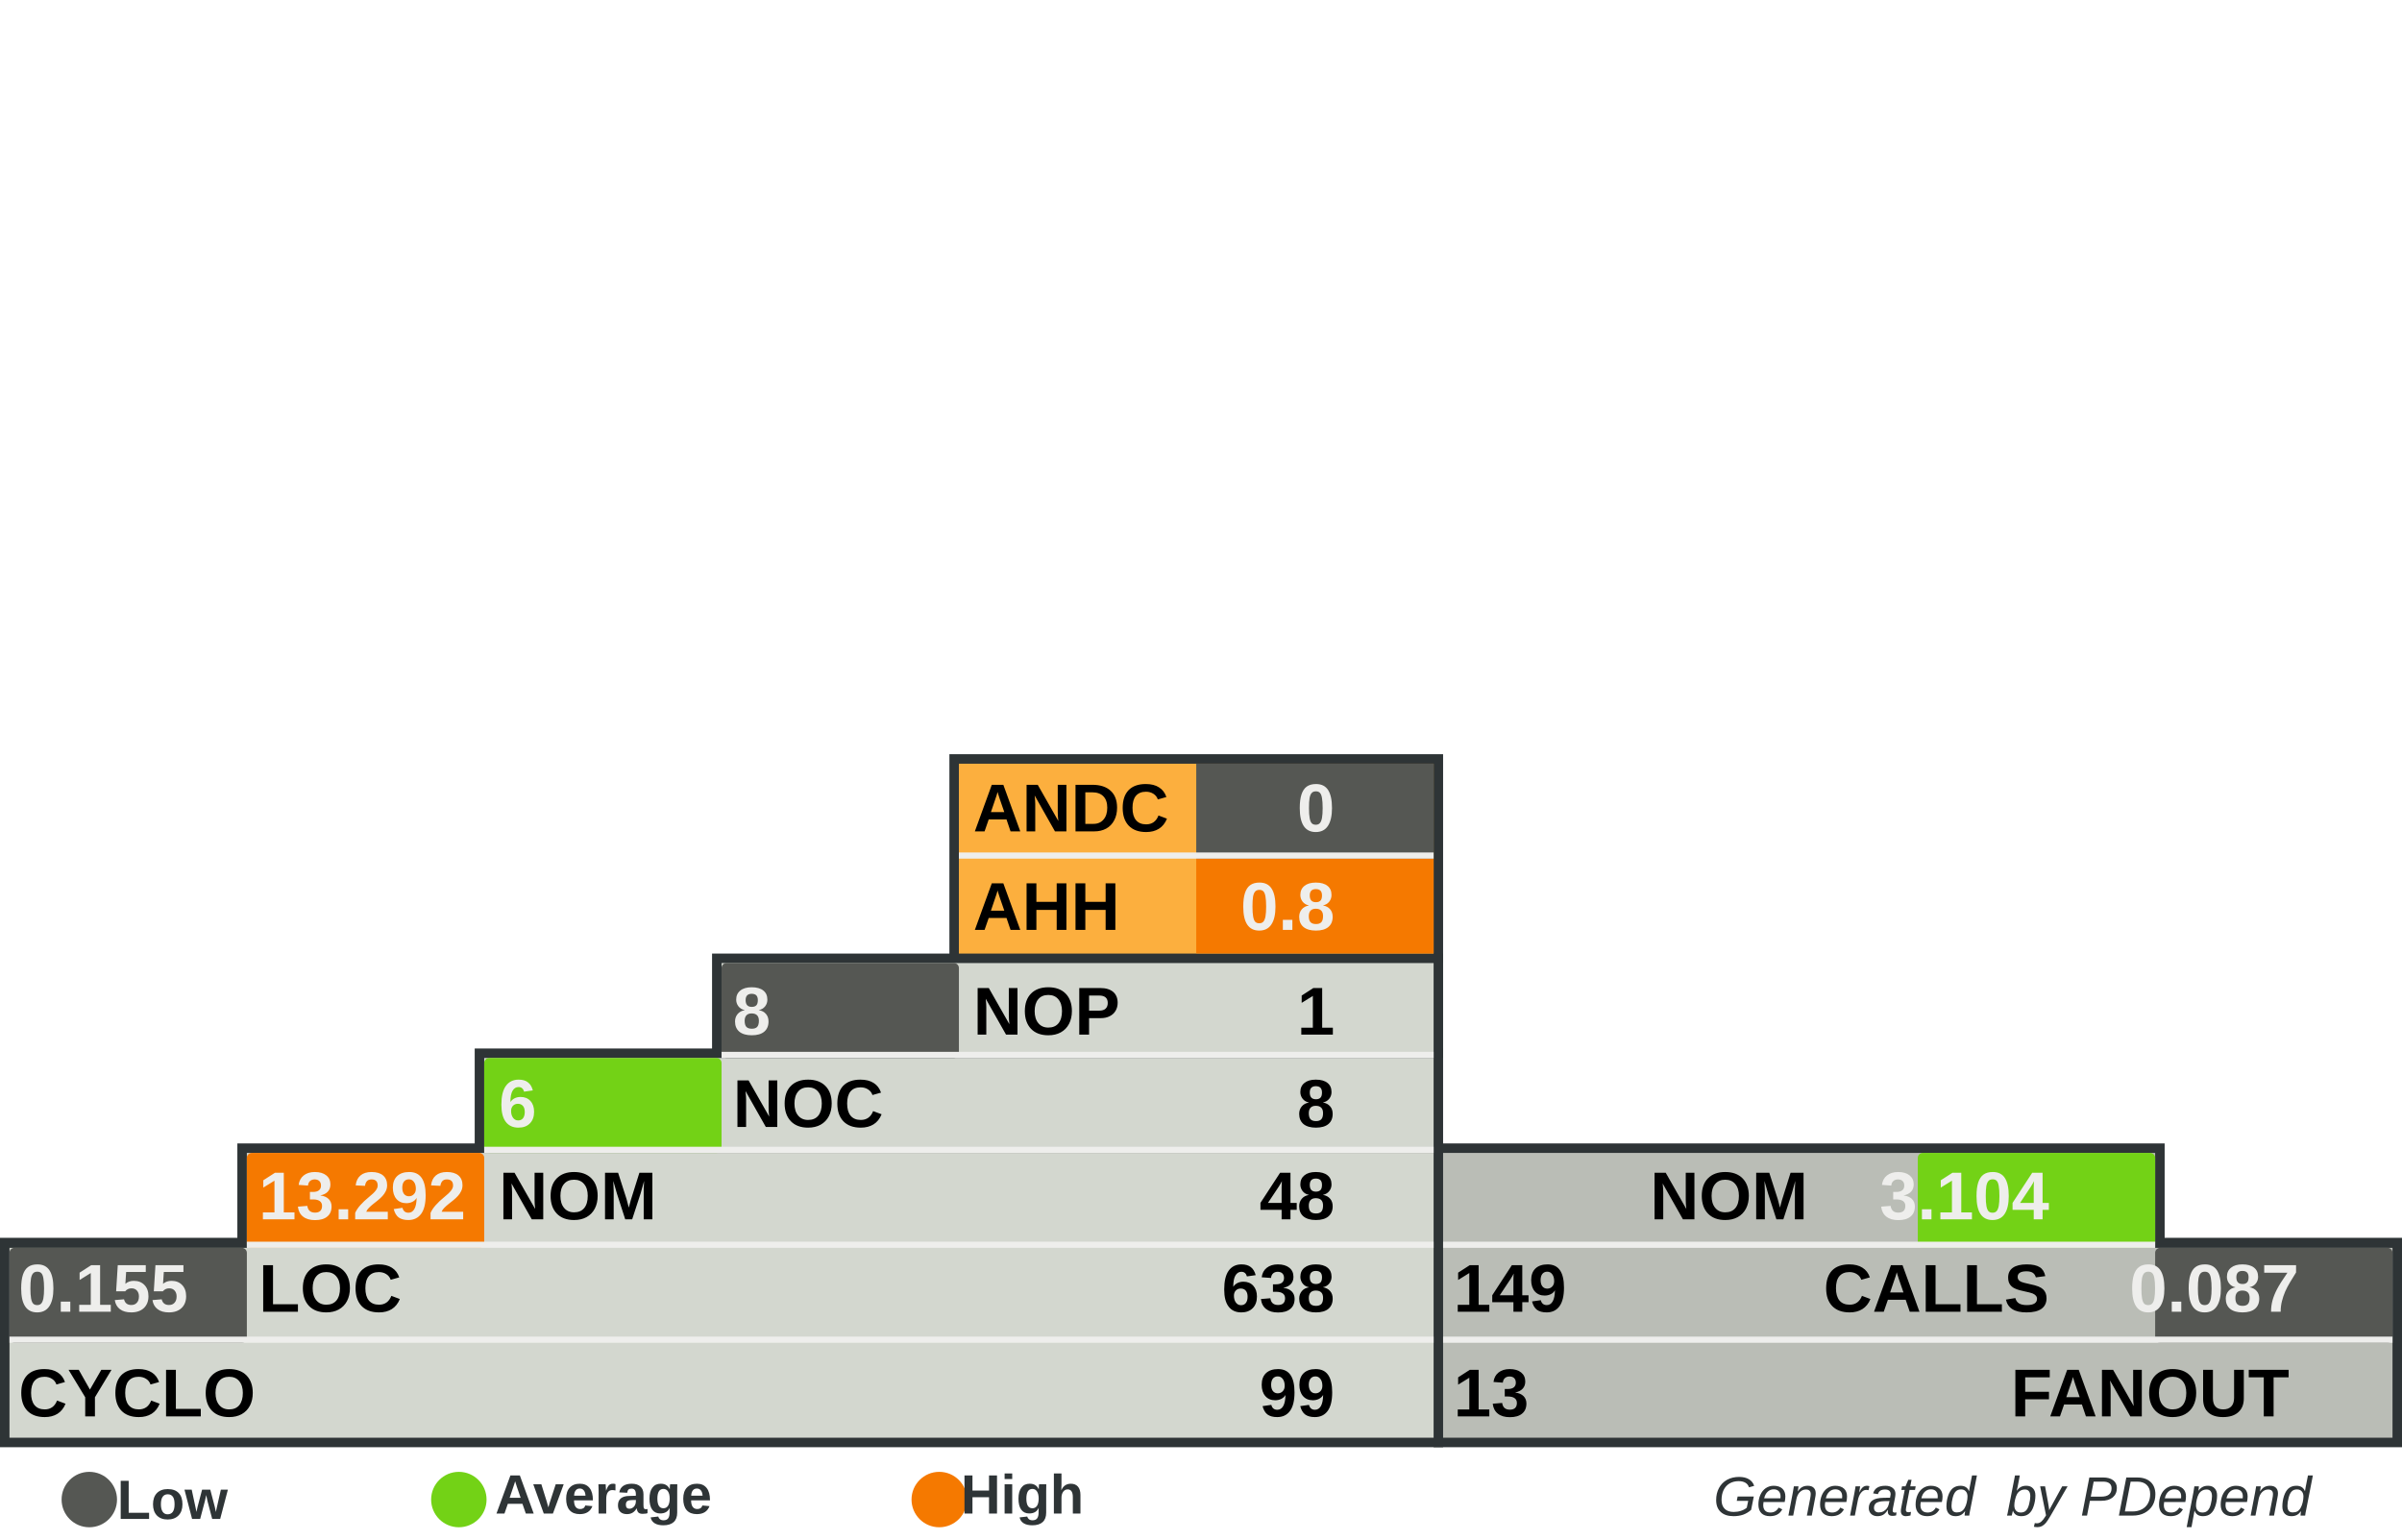
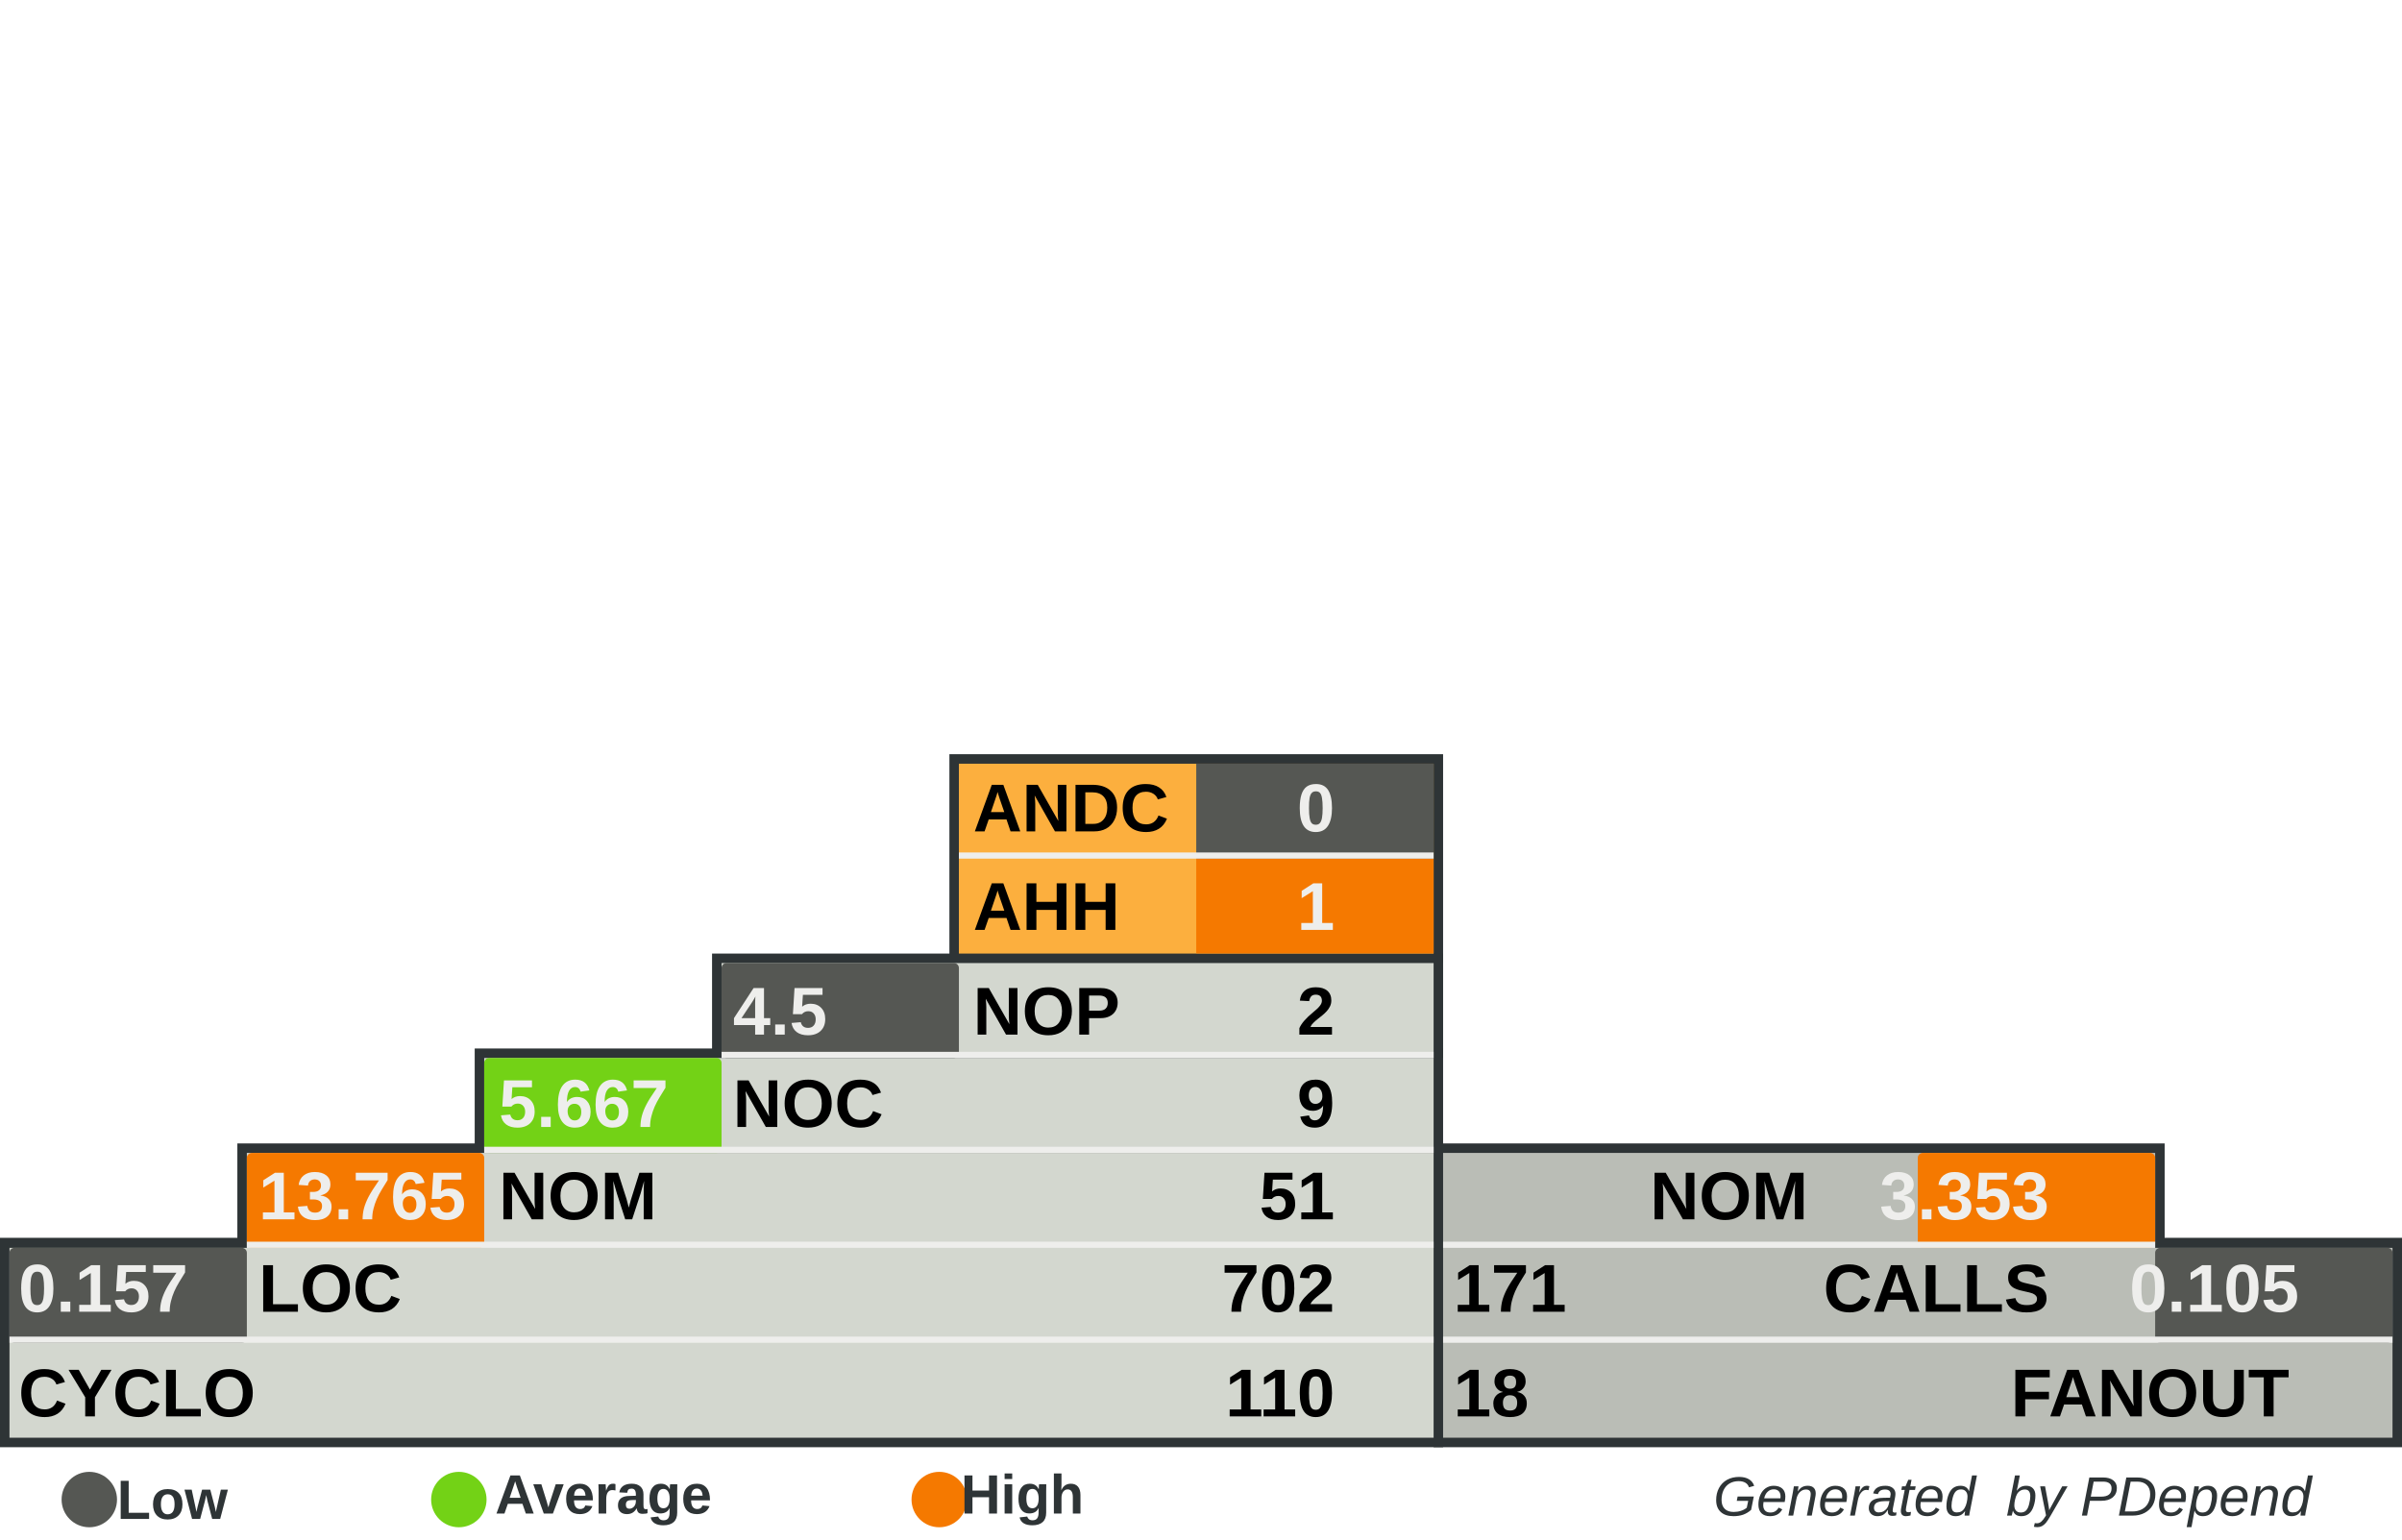
<svg xmlns="http://www.w3.org/2000/svg" width="390" height="250" id="svg5110" version="1.0">
  <defs id="defs5112">
    </defs>
  <g id="layer1">
    <rect style="fill:#555753" width="0" height="0" x="0" y="0" rx="0" ry="0" id="rect8982" xml:id="threshold.low" />
    <rect style="fill:#73d216" width="0" height="0" x="0" y="0" rx="0" ry="0" id="rect8983" xml:id="threshold.average" />
    <rect style="fill:#f57900" width="0" height="0" x="0" y="0" rx="0" ry="0" id="rect2834" xml:id="threshold.high" />
    <rect style="opacity:1;fill:#2e3436;fill-opacity:1;stroke:none;stroke-width:1;stroke-miterlimit:4;stroke-dasharray:none;stroke-opacity:1" id="rect4954" width="118.696" height="16.957" x="232.767" y="185.672" rx="2.978" ry="0" />
    <rect style="opacity:1;fill:#2e3436;fill-opacity:1;stroke:none;stroke-width:1;stroke-miterlimit:4;stroke-dasharray:none;stroke-opacity:1" id="rect4956" width="157.233" height="34" x="232.767" y="201" rx="3.945" ry="0" />
    <rect style="opacity:1;fill:#2e3436;fill-opacity:1;stroke:none;stroke-width:1;stroke-miterlimit:4;stroke-dasharray:none;stroke-opacity:1" id="rect4958" width="80.158" height="33.913" x="154.15" y="122.47" rx="2.011" ry="0" />
    <rect style="opacity:1;fill:#2e3436;fill-opacity:1;stroke:none;stroke-width:1;stroke-miterlimit:4;stroke-dasharray:none;stroke-opacity:1" id="rect4960" width="234.308" height="34" x="0" y="201" rx="5.879" ry="0" />
    <rect style="opacity:1;fill:#2e3436;fill-opacity:1;stroke:none;stroke-width:1;stroke-miterlimit:4;stroke-dasharray:none;stroke-opacity:1" id="rect4962" width="195.771" height="16.957" x="38.538" y="185.672" rx="4.912" ry="0" />
    <rect style="opacity:1;fill:#2e3436;fill-opacity:1;stroke:none;stroke-width:1;stroke-miterlimit:4;stroke-dasharray:none;stroke-opacity:1" id="rect4964" width="157.233" height="16.957" x="77.075" y="170.257" rx="3.945" ry="0" />
    <rect style="opacity:1;fill:#2e3436;fill-opacity:1;stroke:none;stroke-width:1;stroke-miterlimit:4;stroke-dasharray:none;stroke-opacity:1" id="rect4966" width="118.696" height="16.957" x="115.613" y="154.842" rx="2.978" ry="0" />
    <rect style="opacity:1;fill:#d3d7cf;fill-opacity:1;stroke:none;stroke-width:1;stroke-miterlimit:4;stroke-dasharray:none;stroke-opacity:1" id="rect4968" width="231.225" height="30.83" x="1.542" y="202.628" rx="5.801" ry="0" />
    <rect style="opacity:1;fill:#d3d7cf;fill-opacity:1;stroke:none;stroke-width:1;stroke-miterlimit:4;stroke-dasharray:none;stroke-opacity:1" id="rect4970" width="192.688" height="15.415" x="40.079" y="187.214" rx="4.834" ry="0" />
    <rect style="opacity:1;fill:#d3d7cf;fill-opacity:1;stroke:none;stroke-width:1;stroke-miterlimit:4;stroke-dasharray:none;stroke-opacity:1" id="rect4972" width="154.15" height="15.415" x="78.617" y="171.798" rx="3.868" ry="0" />
    <rect style="opacity:1;fill:#d3d7cf;fill-opacity:1;stroke:none;stroke-width:1;stroke-miterlimit:4;stroke-dasharray:none;stroke-opacity:1" id="rect4974" width="115.613" height="15.415" x="117.154" y="156.383" rx="2.901" ry="0" />
    <rect style="opacity:1;fill:#fcaf3e;fill-opacity:1;stroke:none;stroke-width:1;stroke-miterlimit:4;stroke-dasharray:none;stroke-opacity:1" id="rect4976" width="77.075" height="30.83" x="155.692" y="124.012" rx="1.934" ry="0" />
    <rect style="opacity:1;fill:#babdb6;fill-opacity:1;stroke:none;stroke-width:1;stroke-miterlimit:4;stroke-dasharray:none;stroke-opacity:1" id="rect4978" width="154.15" height="30.83" x="234.308" y="202.628" rx="3.868" ry="0" />
    <rect style="opacity:1;fill:#babdb6;fill-opacity:1;stroke:none;stroke-width:1;stroke-miterlimit:4;stroke-dasharray:none;stroke-opacity:1" id="rect4980" width="115.613" height="15.415" x="234.308" y="187.213" rx="2.901" ry="0" />
    <rect style="opacity:1;fill:#555753;fill-opacity:1;stroke:none;stroke-width:1;stroke-miterlimit:4;stroke-dasharray:none;stroke-opacity:1" id="rect4982" xml:id="rect.andc" width="38.538" height="15.43" x="194.229" y="124.012" rx="0.967" ry="0" />
    <rect style="opacity:1;fill:#f57900;fill-opacity:1;stroke:none;stroke-width:1;stroke-miterlimit:4;stroke-dasharray:none;stroke-opacity:1" id="rect2851" xml:id="rect.ahh" width="38.538" height="15.4" x="194.229" y="139.412" rx="0.967" ry="0" />
    <rect style="opacity:1;fill:#555753;fill-opacity:1;stroke:none;stroke-width:1;stroke-miterlimit:4;stroke-dasharray:none;stroke-opacity:1" id="rect4984" xml:id="rect.noc-nop" width="38.538" height="15.415" x="117.154" y="156.383" rx="0.806" />
    <rect style="opacity:1;fill:#73d216;fill-opacity:1;stroke:none;stroke-width:1;stroke-miterlimit:4;stroke-dasharray:none;stroke-opacity:1" id="rect4986" xml:id="rect.nom-noc" width="38.538" height="15.415" x="78.617" y="171.798" rx="0.806" />
    <rect style="opacity:1;fill:#f57900;fill-opacity:1;stroke:none;stroke-width:1;stroke-miterlimit:4;stroke-dasharray:none;stroke-opacity:1" id="rect4988" xml:id="rect.loc-nom" width="38.538" height="15.415" x="40.079" y="187.213" rx="0.806" />
    <rect style="opacity:1;fill:#555753;fill-opacity:1;stroke:none;stroke-width:1;stroke-miterlimit:4;stroke-dasharray:none;stroke-opacity:1" id="rect4990" xml:id="rect.cyclo-loc" width="38.538" height="15.415" x="1.542" y="202.628" rx="0.806" />
-     <rect style="opacity:1;fill:#73d216;fill-opacity:1;stroke:none;stroke-width:1;stroke-miterlimit:4;stroke-dasharray:none;stroke-opacity:1" id="rect4992" xml:id="rect.calls-nom" width="38.538" height="15.415" x="311.383" y="187.213" rx="0.806" />
+     <rect style="opacity:1;fill:#f57900;fill-opacity:1;stroke:none;stroke-width:1;stroke-miterlimit:4;stroke-dasharray:none;stroke-opacity:1" id="rect4992" xml:id="rect.calls-nom" width="38.538" height="15.415" x="311.383" y="187.213" rx="0.806" />
    <rect style="opacity:1;fill:#555753;fill-opacity:1;stroke:none;stroke-width:1;stroke-miterlimit:4;stroke-dasharray:none;stroke-opacity:1" id="rect4994" xml:id="rect.fanout-calls" width="38.538" height="15.415" x="349.921" y="202.628" rx="0.806" />
    <rect style="opacity:1;fill:#eeeeec;fill-opacity:1;stroke:none;stroke-width:1;stroke-miterlimit:4;stroke-dasharray:none;stroke-opacity:1" id="rect4996" width="231.225" height="1" x="1.542" y="217.043" rx="5.801" ry="0" />
    <rect style="opacity:1;fill:#eeeeec;fill-opacity:1;stroke:none;stroke-width:1;stroke-miterlimit:4;stroke-dasharray:none;stroke-opacity:1" id="rect4998" width="192.688" height="1" x="40.079" y="201.628" rx="4.834" ry="0" />
    <rect style="opacity:1;fill:#eeeeec;fill-opacity:1;stroke:none;stroke-width:1;stroke-miterlimit:4;stroke-dasharray:none;stroke-opacity:1" id="rect5000" width="154.15" height="1" x="78.617" y="186.213" rx="3.868" ry="0" />
    <rect style="opacity:1;fill:#eeeeec;fill-opacity:1;stroke:none;stroke-width:1;stroke-miterlimit:4;stroke-dasharray:none;stroke-opacity:1" id="rect5002" width="115.613" height="1" x="117.154" y="170.798" rx="2.901" ry="0" />
    <rect style="opacity:1;fill:#eeeeec;fill-opacity:1;stroke:none;stroke-width:1;stroke-miterlimit:4;stroke-dasharray:none;stroke-opacity:1" id="rect5004" width="115.613" height="1" x="234.308" y="201.628" rx="2.901" ry="0" />
    <rect style="opacity:1;fill:#eeeeec;fill-opacity:1;stroke:none;stroke-width:1;stroke-miterlimit:4;stroke-dasharray:none;stroke-opacity:1" id="rect5006" width="154.15" height="1" x="234.308" y="217.043" rx="3.868" ry="0" />
    <rect style="opacity:1;fill:#eeeeec;fill-opacity:1;stroke:none;stroke-width:1;stroke-miterlimit:4;stroke-dasharray:none;stroke-opacity:1" id="rect5008" width="77.075" height="1" x="155.692" y="138.427" rx="1.934" ry="0" />
    <text xml:space="preserve" style="font-size:11px;font-style:normal;font-variant:normal;font-weight:bold;font-stretch:normal;fill:#000000;fill-opacity:1;stroke:none;stroke-width:1px;stroke-linecap:butt;stroke-linejoin:miter;stroke-opacity:1;font-family:Arial" x="158" y="135" title="Average Number of Derived Classes" id="text5010">
      <tspan title="Average Number of Derived Classes" id="tspan5012" x="158" y="135">ANDC</tspan>
    </text>
    <text xml:space="preserve" style="font-size:11px;font-style:normal;font-variant:normal;font-weight:bold;font-stretch:normal;fill:#000000;fill-opacity:1;stroke:none;stroke-width:1px;stroke-linecap:butt;stroke-linejoin:miter;stroke-opacity:1;font-family:Arial" x="158" y="151" title="Average Hierarchy Height" id="text5014">
      <tspan title="Average Hierarchy Height" id="tspan5016" x="158" y="151">AHH</tspan>
    </text>
    <text xml:space="preserve" style="font-size:11px;font-style:normal;font-variant:normal;font-weight:bold;font-stretch:normal;fill:#000000;fill-opacity:1;stroke:none;stroke-width:1px;stroke-linecap:butt;stroke-linejoin:miter;stroke-opacity:1;font-family:Arial" x="158" y="168" title="Number Of Packages" id="text5018">
      <tspan title="Number Of Packages" id="tspan5020" x="158" y="168">NOP</tspan>
    </text>
    <text xml:space="preserve" style="font-size:11px;font-style:normal;font-variant:normal;font-weight:bold;font-stretch:normal;fill:#000000;fill-opacity:1;stroke:none;stroke-width:1px;stroke-linecap:butt;stroke-linejoin:miter;stroke-opacity:1;font-family:Arial" x="119" y="183" id="text5022" title="Number Of Classes" transform="scale(0.9999985,1.000001)">
      <tspan title="Number Of Classes" id="tspan5024" x="119" y="183">NOC</tspan>
    </text>
    <text xml:space="preserve" style="font-size:11px;font-style:normal;font-variant:normal;font-weight:bold;font-stretch:normal;fill:#000000;fill-opacity:1;stroke:none;stroke-width:1px;stroke-linecap:butt;stroke-linejoin:miter;stroke-opacity:1;font-family:Arial" x="81" y="198" id="text5026" title="Number Of Methods (Methods+Functions)" transform="scale(0.9999985,1.000001)">
      <tspan title="Number Of Methods (Methods+Functions)" id="tspan5028" x="81" y="198">NOM</tspan>
    </text>
    <text xml:space="preserve" style="font-size:11px;font-style:normal;font-variant:normal;font-weight:bold;font-stretch:normal;fill:#000000;fill-opacity:1;stroke:none;stroke-width:1px;stroke-linecap:butt;stroke-linejoin:miter;stroke-opacity:1;font-family:Arial" x="42" y="213" id="text5030" title="Lines Of Code (Non Comment and Non Whitespace Lines)" transform="scale(0.9999985,1.000001)">
      <tspan title="Lines Of Code (Non Comment and Non Whitespace Lines)" id="tspan5032" x="42" y="213">LOC</tspan>
    </text>
    <text xml:space="preserve" style="font-size:11px;font-style:normal;font-variant:normal;font-weight:bold;font-stretch:normal;fill:#000000;fill-opacity:1;stroke:none;stroke-width:1px;stroke-linecap:butt;stroke-linejoin:miter;stroke-opacity:1;font-family:Arial" x="3" y="230" id="text5034" title="Cyclomatic Complexity" transform="scale(0.9999985,1.000001)">
      <tspan title="Cyclomatic Complexity" id="tspan5036" x="3" y="230">CYCLO</tspan>
    </text>
    <text xml:space="preserve" style="font-size:11px;font-style:normal;font-variant:normal;font-weight:bold;font-stretch:normal;text-align:end;text-anchor:end;fill:#000000;fill-opacity:1;stroke:none;stroke-width:1px;stroke-linecap:butt;stroke-linejoin:miter;stroke-opacity:1;font-family:Arial" x="308.858" y="198" id="text5038" title="Number Of Methods (Methods+Functions)" transform="scale(0.9999985,1.000001)">
      <tspan title="Number Of Methods (Methods+Functions)" id="tspan5040" x="308.858" y="198">NOM</tspan>
    </text>
    <text xml:space="preserve" style="font-size:11px;font-style:normal;font-variant:normal;font-weight:bold;font-stretch:normal;text-anchor:end;fill:#000000;fill-opacity:1;stroke:none;stroke-width:1px;stroke-linecap:butt;stroke-linejoin:miter;stroke-opacity:1;font-family:Arial" x="348" y="213" id="text5042" title="Number of Operation Calls" transform="scale(0.9999985,1.000001)">
      <tspan title="Number of Operation Calls" id="tspan5044" x="348" y="213">CALLS</tspan>
    </text>
    <text xml:space="preserve" style="font-size:11px;font-style:normal;font-variant:normal;font-weight:bold;font-stretch:normal;text-anchor:end;fill:#000000;fill-opacity:1;stroke:none;stroke-width:1px;stroke-linecap:butt;stroke-linejoin:miter;stroke-opacity:1;font-family:Arial" x="387" y="230" id="text5046" title="Number of Called Classes" transform="scale(0.9999985,1.000001)">
      <tspan title="Number of Called Classes" id="tspan5048" x="387" y="230">FANOUT</tspan>
    </text>
    <text xml:space="preserve" style="font-size:11px;font-style:normal;font-variant:normal;font-weight:bold;font-stretch:normal;fill:#000000;fill-opacity:1;stroke:none;stroke-width:1px;stroke-linecap:butt;stroke-linejoin:miter;stroke-opacity:1;font-family:Arial" title="Number of Called Classes" x="236" y="230" id="text5050" transform="scale(0.9999985,1.000001)">
-       <tspan title="Number of Called Classes" id="tspan5052" xml:id="pdepend.fanout" x="236" y="230">13</tspan>
+       <tspan title="Number of Called Classes" id="tspan5052" xml:id="pdepend.fanout" x="236" y="230">18</tspan>
    </text>
    <text xml:space="preserve" style="font-size:11px;font-style:normal;font-variant:normal;font-weight:bold;font-stretch:normal;fill:#000000;fill-opacity:1;stroke:none;stroke-width:1px;stroke-linecap:butt;stroke-linejoin:miter;stroke-opacity:1;font-family:Arial" title="Number of Operation Calls" x="236" y="213" id="text5054" transform="scale(0.9999985,1.000001)">
-       <tspan title="Number of Operation Calls" id="tspan5056" xml:id="pdepend.calls" x="236" y="213">149</tspan>
+       <tspan title="Number of Operation Calls" id="tspan5056" xml:id="pdepend.calls" x="236" y="213">171</tspan>
    </text>
    <text xml:space="preserve" style="font-size:11px;font-style:normal;font-variant:normal;font-weight:bold;font-stretch:normal;text-anchor:end;fill:#000000;fill-opacity:1;stroke:none;stroke-width:1px;stroke-linecap:butt;stroke-linejoin:miter;stroke-opacity:1;font-family:Arial" title="Cyclomatic Complexity" x="232" y="230" id="text5058" transform="scale(0.9999985,1.000001)">
-       <tspan title="Cyclomatic Complexity" id="tspan5060" xml:id="pdepend.cyclo" x="232" y="230">99</tspan>
+       <tspan title="Cyclomatic Complexity" id="tspan5060" xml:id="pdepend.cyclo" x="232" y="230">110</tspan>
    </text>
    <text xml:space="preserve" style="font-size:11px;font-style:normal;font-variant:normal;font-weight:bold;font-stretch:normal;text-anchor:end;fill:#000000;fill-opacity:1;stroke:none;stroke-width:1px;stroke-linecap:butt;stroke-linejoin:miter;stroke-opacity:1;font-family:Arial" title="Lines Of Code (Non Comment and Non Whitespace Lines)" x="232" y="213" id="text5062" transform="scale(0.9999985,1.000001)">
-       <tspan xml:id="pdepend.loc" title="Lines Of Code (Non Comment and Non Whitespace Lines)" id="tspan5064" x="232" y="213">638</tspan>
+       <tspan xml:id="pdepend.loc" title="Lines Of Code (Non Comment and Non Whitespace Lines)" id="tspan5064" x="232" y="213">702</tspan>
    </text>
    <text xml:space="preserve" style="font-size:11px;font-style:normal;font-variant:normal;font-weight:bold;font-stretch:normal;text-anchor:end;fill:#000000;fill-opacity:1;stroke:none;stroke-width:1px;stroke-linecap:butt;stroke-linejoin:miter;stroke-opacity:1;font-family:Arial" title="Number Of Methods (Methods+Functions)" x="232" y="198" id="text5066" transform="scale(0.9999985,1.000001)">
-       <tspan title="Number Of Methods (Methods+Functions)" id="tspan5068" xml:id="pdepend.nom" x="232" y="198">48</tspan>
+       <tspan title="Number Of Methods (Methods+Functions)" id="tspan5068" xml:id="pdepend.nom" x="232" y="198">51</tspan>
    </text>
    <text xml:space="preserve" style="font-size:11px;font-style:normal;font-variant:normal;font-weight:bold;font-stretch:normal;text-anchor:end;fill:#000000;fill-opacity:1;stroke:none;stroke-width:1px;stroke-linecap:butt;stroke-linejoin:miter;stroke-opacity:1;font-family:Arial" title="Number Of Packages" x="232" y="168" id="text5070" transform="scale(0.9999985,1.000001)">
-       <tspan title="Number Of Packages" id="tspan5072" xml:id="pdepend.nop" x="232" y="168">1</tspan>
+       <tspan title="Number Of Packages" id="tspan5072" xml:id="pdepend.nop" x="232" y="168">2</tspan>
    </text>
    <text xml:space="preserve" style="font-size:11px;font-style:normal;font-variant:normal;font-weight:bold;font-stretch:normal;text-anchor:end;fill:#000000;fill-opacity:1;stroke:none;stroke-width:1px;stroke-linecap:butt;stroke-linejoin:miter;stroke-opacity:1;font-family:Arial" title="Number Of Classes" x="232" y="183" id="text5074" transform="scale(0.9999985,1.000001)">
-       <tspan title="Number Of Classes" id="tspan5076" xml:id="pdepend.noc" x="232" y="183">8</tspan>
+       <tspan title="Number Of Classes" id="tspan5076" xml:id="pdepend.noc" x="232" y="183">9</tspan>
    </text>
    <text xml:space="preserve" style="font-size:11px;font-style:normal;font-variant:normal;font-weight:bold;font-stretch:normal;text-anchor:end;fill:#eeeeec;fill-opacity:1;stroke:none;stroke-width:1px;stroke-linecap:butt;stroke-linejoin:miter;stroke-opacity:1;font-family:Arial" title="Average Number of Derived Classes" x="232" y="135" id="text5078" transform="scale(0.9999985,1.000001)">
      <tspan title="Average Number of Derived Classes" id="tspan5080" xml:id="pdepend.andc" x="232" y="135">0</tspan>
    </text>
    <text xml:space="preserve" style="font-size:11px;font-style:normal;font-variant:normal;font-weight:bold;font-stretch:normal;text-anchor:end;fill:#eeeeec;fill-opacity:1;stroke:none;stroke-width:1px;stroke-linecap:butt;stroke-linejoin:miter;stroke-opacity:1;font-family:Arial" title="Average Hierarchy Height" x="232" y="151" id="text5082" transform="scale(0.9999985,1.000001)">
-       <tspan title="Average Hierarchy Height" id="tspan5084" xml:id="pdepend.ahh" x="232" y="151">0.8</tspan>
+       <tspan title="Average Hierarchy Height" id="tspan5084" xml:id="pdepend.ahh" x="232" y="151">1</tspan>
    </text>
    <text xml:space="preserve" style="font-size:11px;font-style:normal;font-variant:normal;font-weight:bold;font-stretch:normal;fill:#eeeeec;fill-opacity:1;stroke:none;stroke-width:1px;stroke-linecap:butt;stroke-linejoin:miter;stroke-opacity:1;font-family:Arial" title="Ratio: Number of Classes / Number of Packages" x="119" y="168" id="text5086" transform="scale(0.9999985,1.000001)">
-       <tspan title="Ratio: Number of Classes / Number of Packages" id="tspan5088" xml:id="pdepend.noc-nop" x="119" y="168">8</tspan>
+       <tspan title="Ratio: Number of Classes / Number of Packages" id="tspan5088" xml:id="pdepend.noc-nop" x="119" y="168">4.5</tspan>
    </text>
    <text xml:space="preserve" style="font-size:11px;font-style:normal;font-variant:normal;font-weight:bold;font-stretch:normal;fill:#eeeeec;fill-opacity:1;stroke:none;stroke-width:1px;stroke-linecap:butt;stroke-linejoin:miter;stroke-opacity:1;font-family:Arial" title="Ratio: Number of Methods / Number of Classes" x="81" y="183" id="text5090" transform="scale(0.9999985,1.000001)">
-       <tspan title="Ratio: Number of Methods / Number of Classes" id="tspan5092" xml:id="pdepend.nom-noc" x="81" y="183">6</tspan>
+       <tspan title="Ratio: Number of Methods / Number of Classes" id="tspan5092" xml:id="pdepend.nom-noc" x="81" y="183">5.667</tspan>
    </text>
    <text xml:space="preserve" style="font-size:11px;font-style:normal;font-variant:normal;font-weight:bold;font-stretch:normal;fill:#eeeeec;fill-opacity:1;stroke:none;stroke-width:1px;stroke-linecap:butt;stroke-linejoin:miter;stroke-opacity:1;font-family:Arial" title="Ratio: Lines of Code / Number of Methods" x="42" y="198" id="text5094" transform="scale(0.9999985,1.000001)">
-       <tspan title="Ratio: Lines of Code / Number of Methods" id="tspan5096" xml:id="pdepend.loc-nom" x="42" y="198">13.292</tspan>
+       <tspan title="Ratio: Lines of Code / Number of Methods" id="tspan5096" xml:id="pdepend.loc-nom" x="42" y="198">13.765</tspan>
    </text>
    <text xml:space="preserve" style="font-size:11px;font-style:normal;font-variant:normal;font-weight:bold;font-stretch:normal;fill:#eeeeec;fill-opacity:1;stroke:none;stroke-width:1px;stroke-linecap:butt;stroke-linejoin:miter;stroke-opacity:1;font-family:Arial" title="Ratio: Cyclomatic Complexity / Lines of Code" x="3" y="213" id="text5098" transform="scale(0.9999985,1.000001)">
-       <tspan title="Ratio: Cyclomatic Complexity / Lines of Code" id="tspan5100" xml:id="pdepend.cyclo-loc" x="3" y="213">0.155</tspan>
+       <tspan title="Ratio: Cyclomatic Complexity / Lines of Code" id="tspan5100" xml:id="pdepend.cyclo-loc" x="3" y="213">0.157</tspan>
    </text>
    <text xml:space="preserve" style="font-size:11px;font-style:normal;font-variant:normal;font-weight:bold;font-stretch:normal;text-anchor:end;fill:#eeeeec;fill-opacity:1;stroke:none;stroke-width:1px;stroke-linecap:butt;stroke-linejoin:miter;stroke-opacity:1;font-family:Arial" title="Ratio: Number of Called Classes(FANOUT) / Number of Operation Calls" x="388.563" y="213" id="text5102" transform="scale(0.9999985,1.000001)">
-       <tspan title="Ratio: Number of Called Classes(FANOUT) / Number of Operation Calls" id="tspan5104" xml:id="pdepend.fanout-calls" x="388.563" y="213">0.087</tspan>
+       <tspan title="Ratio: Number of Called Classes(FANOUT) / Number of Operation Calls" id="tspan5104" xml:id="pdepend.fanout-calls" x="388.563" y="213">0.105</tspan>
    </text>
    <text xml:space="preserve" style="font-size:11px;font-style:normal;font-variant:normal;font-weight:bold;font-stretch:normal;text-anchor:end;fill:#eeeeec;fill-opacity:1;stroke:none;stroke-width:1px;stroke-linecap:butt;stroke-linejoin:miter;stroke-opacity:1;font-family:Arial" title="Ratio: Number of Operation Calls / Number of Methods (Methods+Functions)" x="348" y="198" id="text5106" transform="scale(0.9999985,1.000001)">
-       <tspan title="Ratio: Number of Operation Calls / Number of Methods (Methods+Functions)" id="tspan5108" xml:id="pdepend.calls-nom" x="348" y="198">3.104</tspan>
+       <tspan title="Ratio: Number of Operation Calls / Number of Methods (Methods+Functions)" id="tspan5108" xml:id="pdepend.calls-nom" x="348" y="198">3.353</tspan>
    </text>
    <text xml:space="preserve" style="font-size:8px;font-style:normal;font-variant:normal;font-weight:bold;font-stretch:normal;text-align:end;text-anchor:end;fill:#2e3436;fill-opacity:1;stroke:none;stroke-width:1px;stroke-linecap:butt;stroke-linejoin:miter;stroke-opacity:1;font-family:Arial" x="386.395" y="246.106" id="text2692">
      <tspan id="tspan2694" x="386.395" y="246.106" style="font-size:9px;font-style:italic;font-variant:normal;font-weight:normal;font-stretch:normal;text-align:end;text-anchor:end;fill:#2e3436;font-family:Arial;">Generated  by PDepend</tspan>
    </text>
    <path style="opacity:1;fill:#555753;fill-opacity:1;stroke:none;stroke-width:1;stroke-miterlimit:4;stroke-dasharray:none;stroke-opacity:1" id="path3780" d="M 65.333,285.667 A 12,10.333 0 1 1 41.333,285.667 A 12,10.333 0 1 1 65.333,285.667 z" transform="matrix(0.375,0,0,0.4354839,-5.5,119.0968)" />
    <text xml:space="preserve" style="font-size:8px;font-style:normal;font-weight:bold;text-align:center;text-anchor:middle;fill:#2e3436;fill-opacity:1;stroke:none;stroke-width:1px;stroke-linecap:butt;stroke-linejoin:miter;stroke-opacity:1;font-family:URW Chancery L;" x="32.387" y="246.642" id="text3782">
      <tspan id="tspan3784" x="32.387" y="246.642" style="font-size:9px;font-style:normal;font-variant:normal;font-weight:bold;font-stretch:normal;fill:#2e3436;font-family:Arial;">Low</tspan>
    </text>
    <path style="opacity:1;fill:#73d216;fill-opacity:1;stroke:none;stroke-width:1;stroke-miterlimit:4;stroke-dasharray:none;stroke-opacity:1" id="path3786" d="M 65.333,285.667 A 12,10.333 0 1 1 41.333,285.667 A 12,10.333 0 1 1 65.333,285.667 z" transform="matrix(0.375,0,0,0.4354839,54.5,119.0968)" />
    <text xml:space="preserve" style="font-size:8px;font-style:normal;font-weight:bold;text-align:center;text-anchor:middle;fill:#2e3436;fill-opacity:1;stroke:none;stroke-width:1px;stroke-linecap:butt;stroke-linejoin:miter;stroke-opacity:1;font-family:URW Chancery L;" x="102.387" y="245.774" id="text3788">
      <tspan id="tspan3790" x="102.387" y="245.774" style="font-size:9px;font-style:normal;font-variant:normal;font-weight:bold;font-stretch:normal;fill:#2e3436;font-family:Arial;">Average</tspan>
    </text>
    <path style="opacity:1;fill:#f57900;fill-opacity:1;stroke:none;stroke-width:1;stroke-miterlimit:4;stroke-dasharray:none;stroke-opacity:1" id="path3792" d="M 65.333,285.667 A 12,10.333 0 1 1 41.333,285.667 A 12,10.333 0 1 1 65.333,285.667 z" transform="matrix(0.375,0,0,0.4354839,132.5,119.0968)" />
    <text xml:space="preserve" style="font-size:8px;font-style:normal;font-weight:bold;text-align:center;text-anchor:middle;fill:#2e3436;fill-opacity:1;stroke:none;stroke-width:1px;stroke-linecap:butt;stroke-linejoin:miter;stroke-opacity:1;font-family:URW Chancery L;" x="170.387" y="245.774" id="text3794">
      <tspan id="tspan3796" x="170.387" y="245.774" style="font-size:9px;font-style:normal;font-variant:normal;font-weight:bold;font-stretch:normal;fill:#2e3436;font-family:Arial;">High</tspan>
    </text>
  </g>
</svg>
